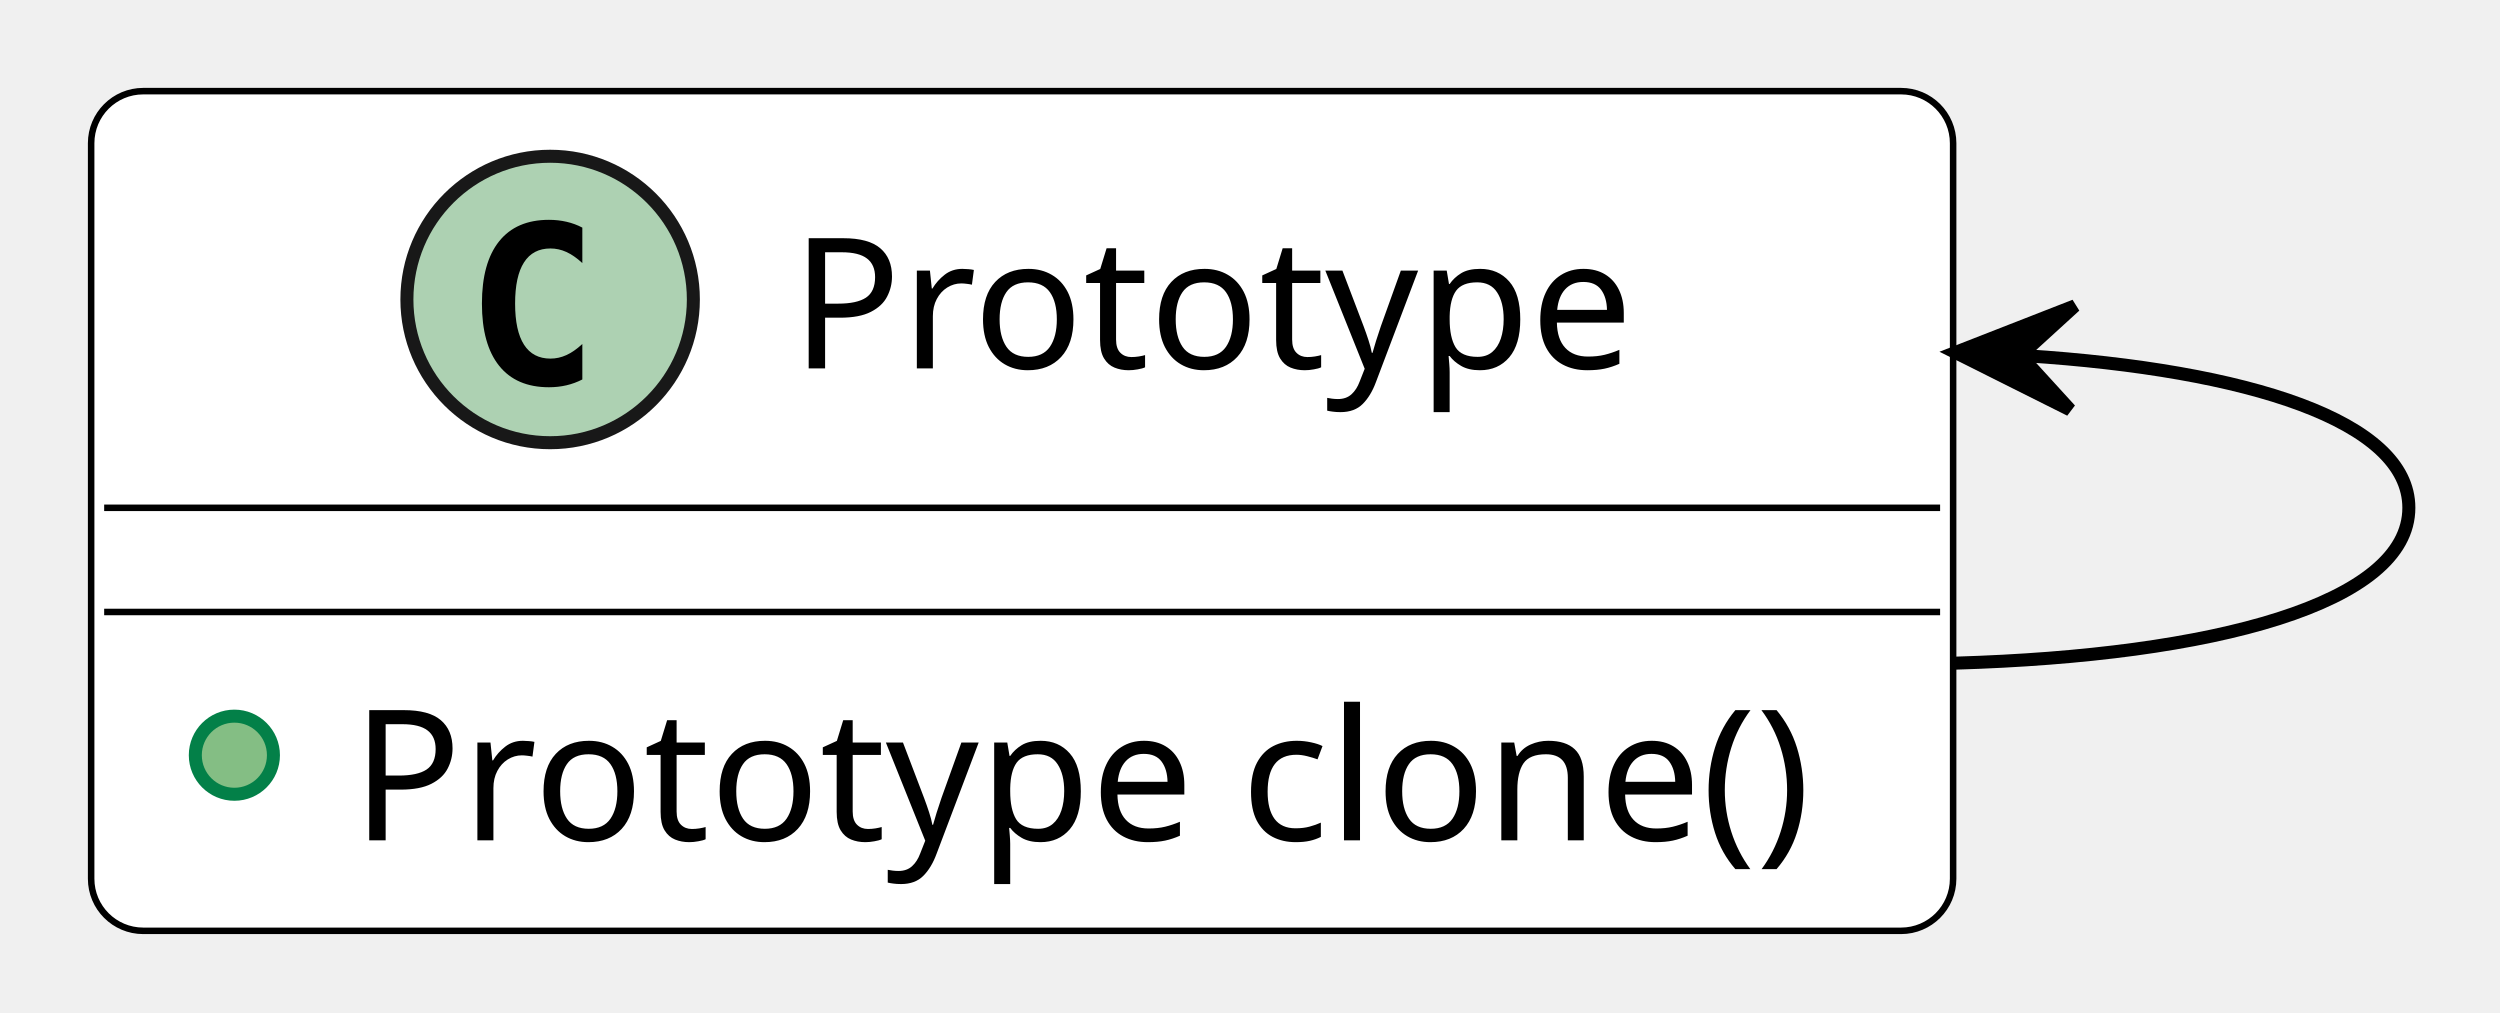
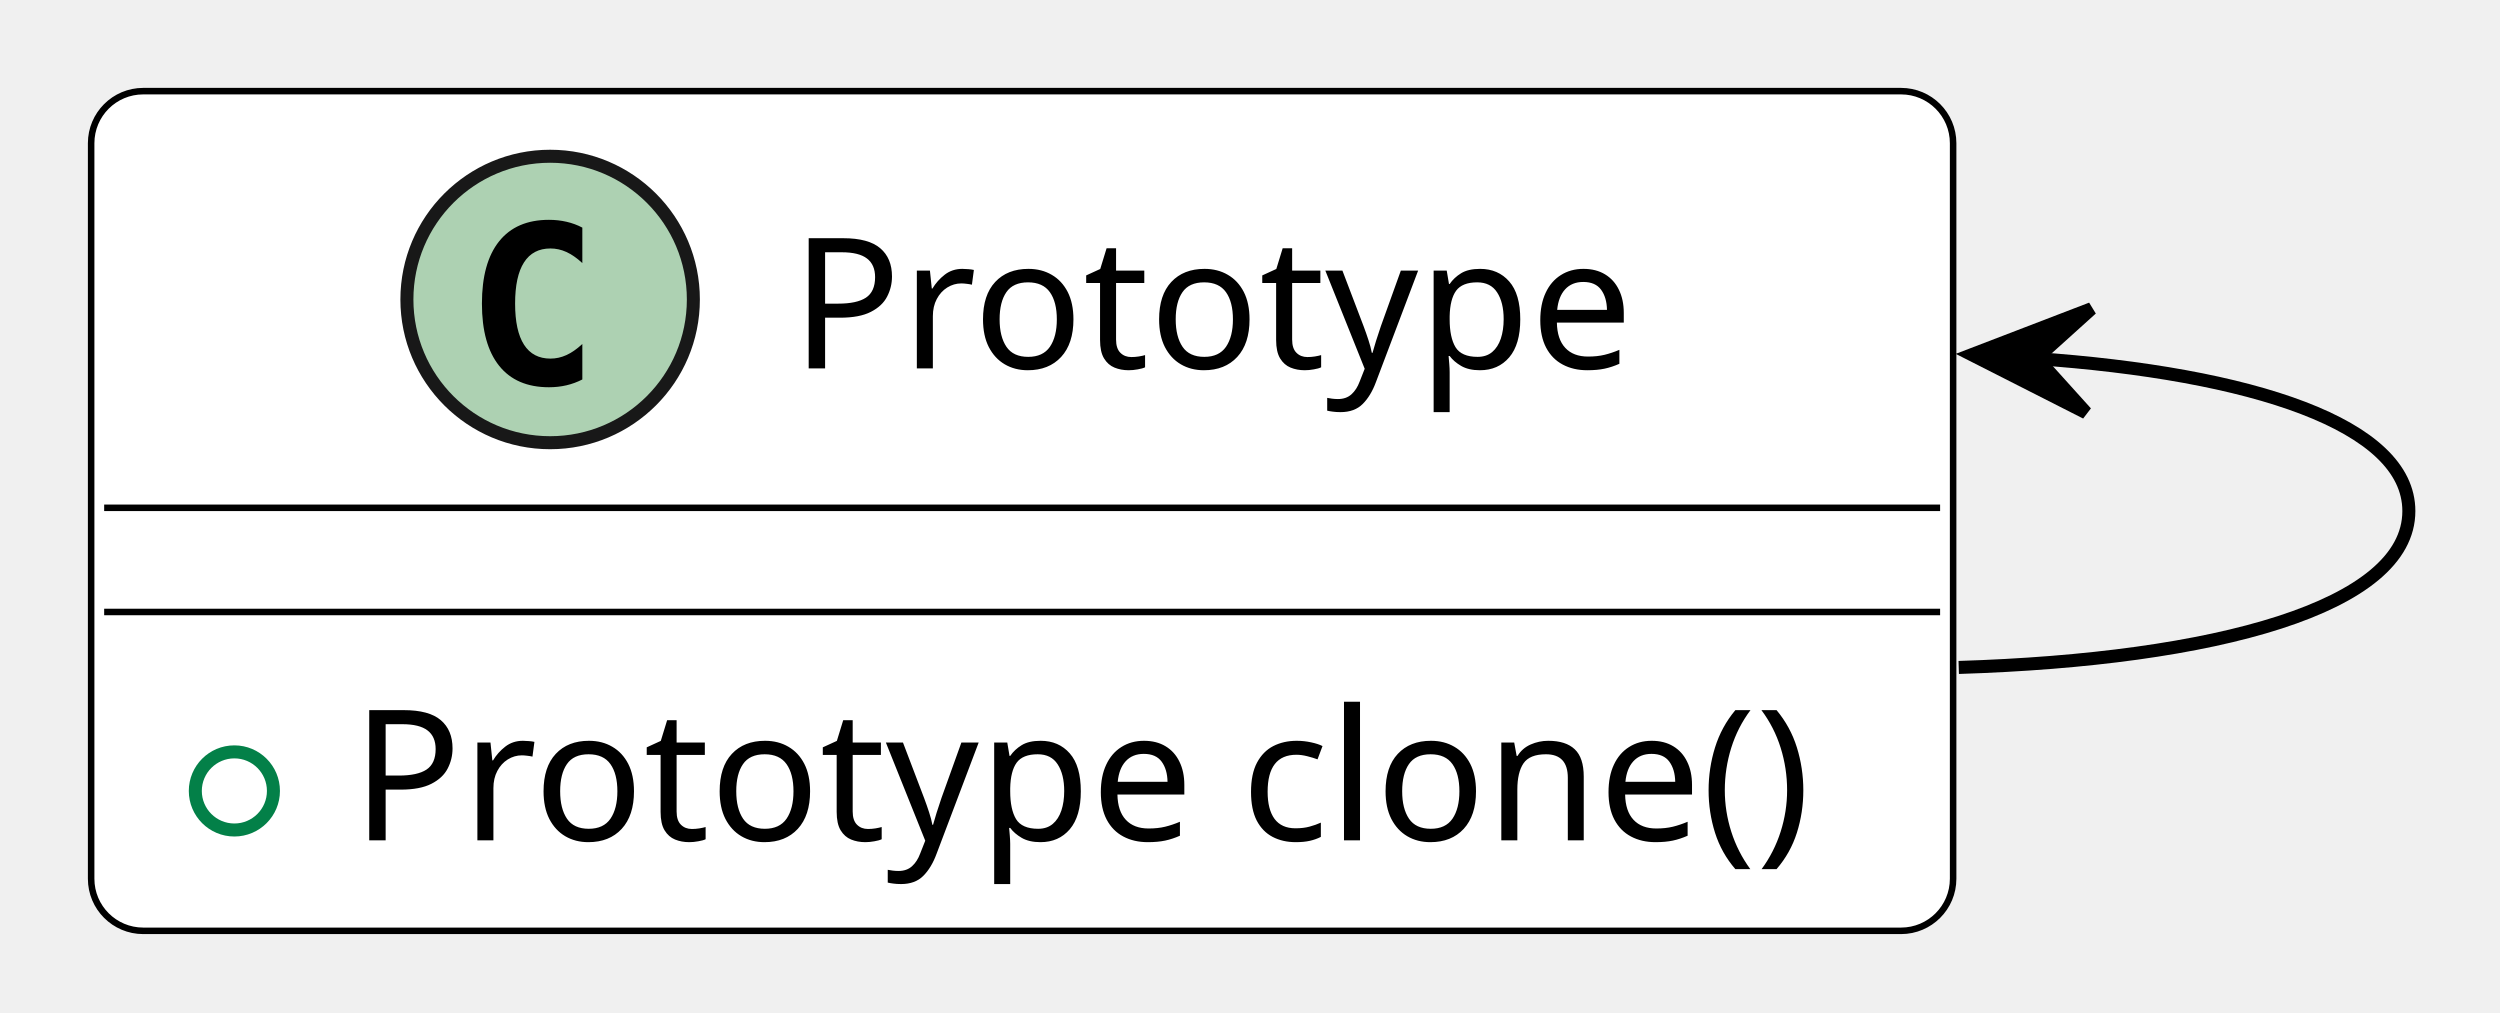
<svg xmlns="http://www.w3.org/2000/svg" contentStyleType="text/css" height="162.5px" preserveAspectRatio="none" style="width:400px;height:162px;background:#FFFFFF;" version="1.1" viewBox="0 0 400 162" width="400px" zoomAndPan="magnify">
  <defs />
  <g>
    <g id="elem_Prototype">
      <rect codeLine="122" fill="#FFFFFF" height="134.351" id="Prototype" rx="8.333" ry="8.333" style="stroke:#000000;stroke-width:1.042;" width="297.917" x="14.583" y="14.583" />
      <ellipse cx="88.021" cy="47.917" fill="#ADD1B2" rx="22.917" ry="22.917" style="stroke:#181818;stroke-width:2.083;" />
      <path d="M93.173,60.715 Q91.963,61.337 90.631,61.649 Q89.299,61.96 87.83,61.96 Q82.607,61.96 79.857,58.519 Q77.108,55.077 77.108,48.575 Q77.108,42.055 79.857,38.614 Q82.607,35.172 87.83,35.172 Q89.299,35.172 90.648,35.484 Q91.997,35.795 93.173,36.418 L93.173,42.09 Q91.859,40.879 90.623,40.317 Q89.386,39.755 88.072,39.755 Q85.27,39.755 83.844,41.977 Q82.417,44.2 82.417,48.575 Q82.417,52.933 83.844,55.155 Q85.27,57.377 88.072,57.377 Q89.386,57.377 90.623,56.815 Q91.859,56.253 93.173,55.042 Z " fill="#000000" />
      <text fill="#000000" font-family="sans-serif" font-size="29.167" lengthAdjust="spacing" textLength="137.5" x="126.562" y="58.94">Prototype</text>
      <line style="stroke:#000000;stroke-width:1.042;" x1="16.667" x2="310.417" y1="81.25" y2="81.25" />
      <line style="stroke:#000000;stroke-width:1.042;" x1="16.667" x2="310.417" y1="97.917" y2="97.917" />
-       <ellipse cx="37.5" cy="120.833" fill="#84BE84" rx="6.25" ry="6.25" style="stroke:#038048;stroke-width:2.083;" />
+       <ellipse cx="37.5" cy="126.55" fill="#FFFFFF" rx="6.25" ry="6.25" style="stroke:#038048;stroke-width:2.083;" />
      <text fill="#000000" font-family="sans-serif" font-size="29.167" lengthAdjust="spacing" textLength="243.75" x="56.25" y="134.448">Prototype clone()</text>
    </g>
    <g id="link_Prototype_Prototype">
-       <path codeLine="126" d="M324.167,56.917 C359.604,59.208 385.417,67.333 385.417,81.25 C385.417,96.625 354,104.896 312.875,106.104 " fill="none" id="Prototype-backto-Prototype" style="stroke:#000000;stroke-width:2.083;" />
-       <polygon fill="#000000" points="312.875,56.396,331.224,65.579,323.281,56.873,331.987,48.93,312.875,56.396" style="stroke:#000000;stroke-width:2.083;" />
+       <path codeLine="126" d="M325.521,57.354 C360.271,59.771 385.417,67.917 385.417,81.771 C385.417,97.188 354.25,105.521 313.396,106.792 " fill="none" id="Prototype-backto-Prototype" style="stroke:#000000;stroke-width:2.083;" />
+       <polygon fill="#000000" points="315.479,56.75,333.775,66.038,325.882,57.286,334.634,49.394,315.479,56.75" style="stroke:#000000;stroke-width:2.083;" />
    </g>
  </g>
</svg>
